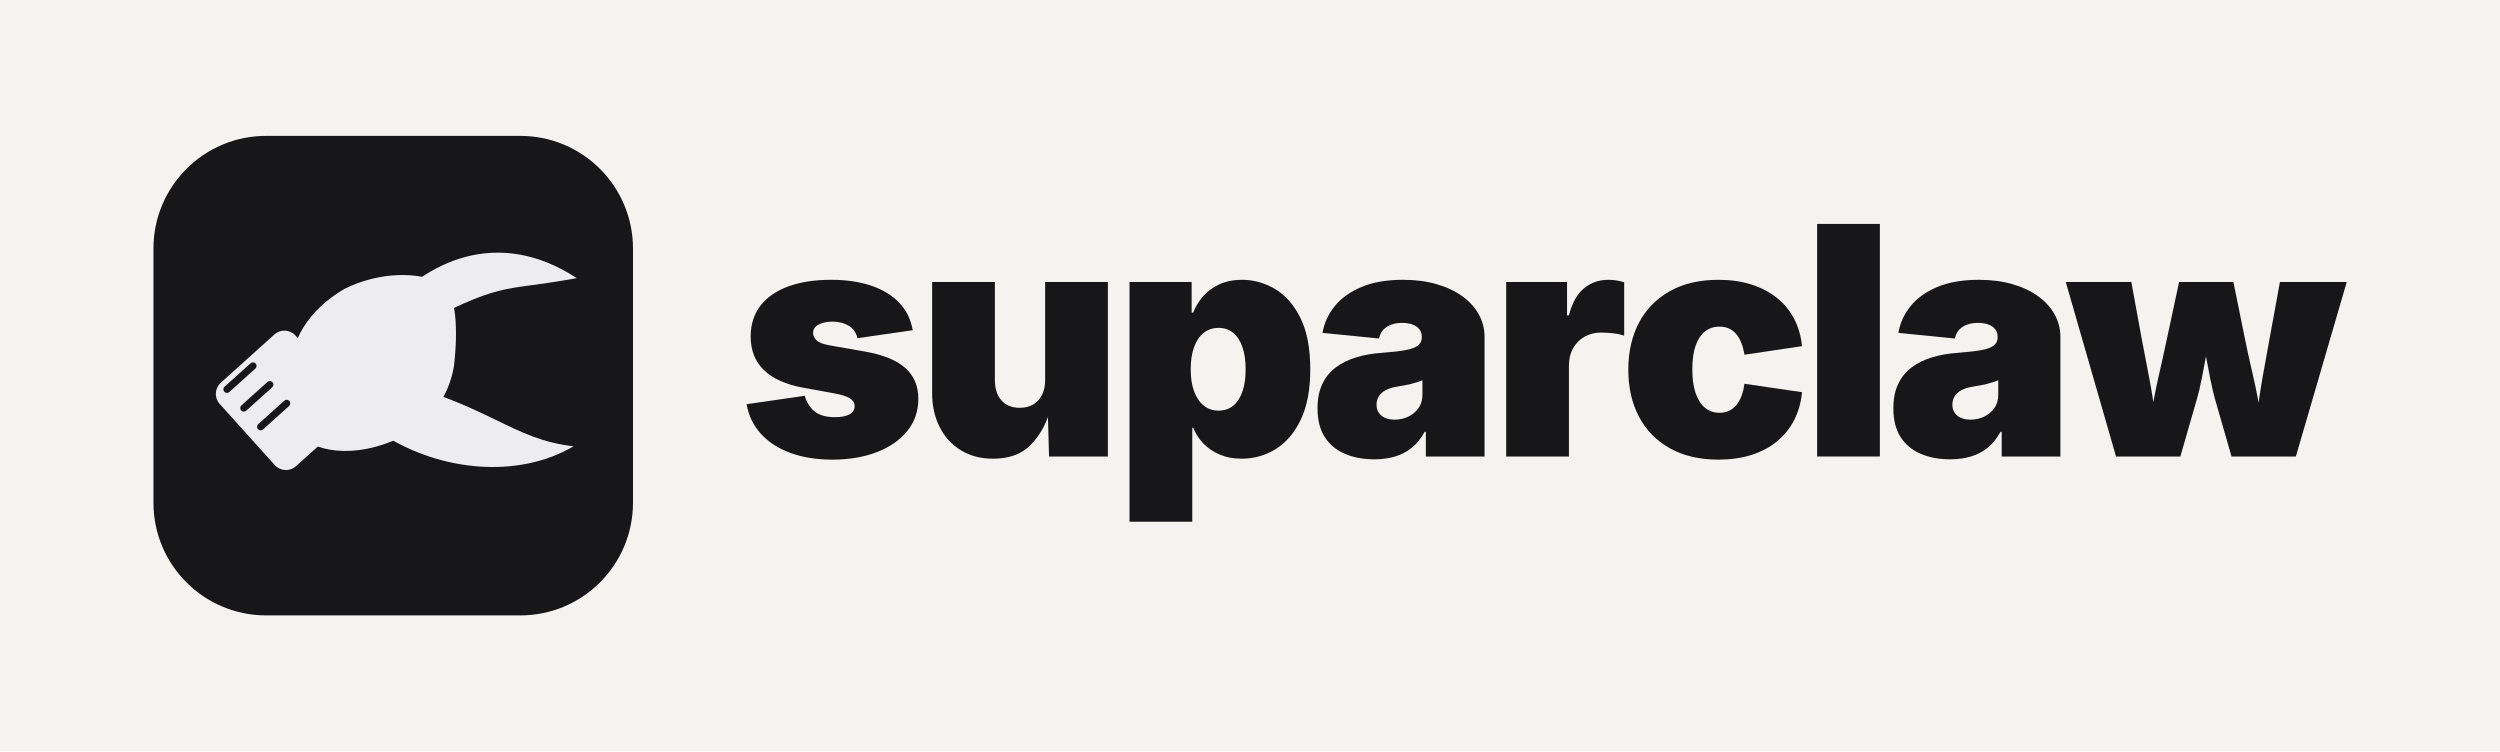
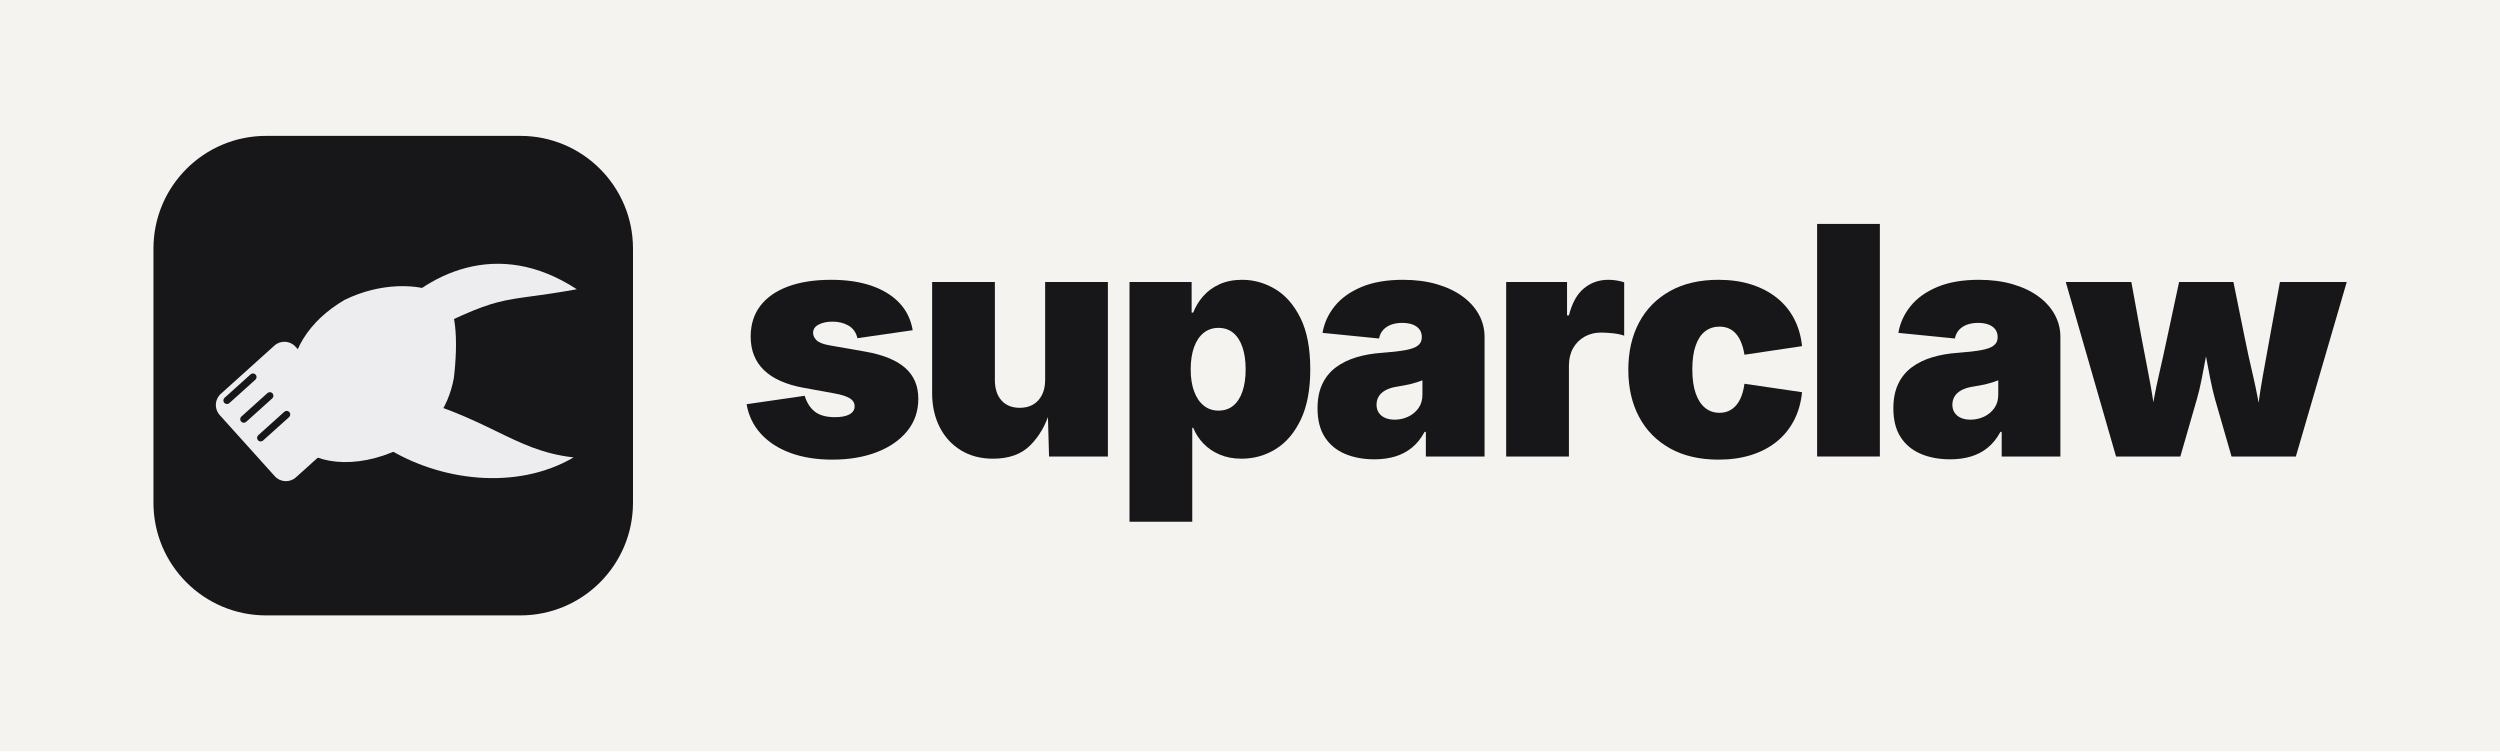
<svg xmlns="http://www.w3.org/2000/svg" width="1564" height="470" viewBox="0 0 1564 470" role="img" aria-label="SuparClaw">
  <rect width="1564" height="470" fill="#F4F3EF" />
  <g transform="translate(96 85)">
    <rect width="300" height="300" rx="70.5" fill="#17171A" />
    <g transform="translate(19.5 19.5) scale(0.2548828)">
-       <g transform="translate(539.03 528.87) scale(0.83531)">
+       <g transform="translate(539.03 556.16) scale(0.83531)">
        <g transform="rotate(-8 -80 0)">
          <g transform="rotate(-34 -330 40)">
            <rect x="-486" y="-160" width="300" height="330" rx="44" fill="#EDEDF0" />
            <g fill="#17171A">
              <rect x="-452" y="-144" width="124" height="21" rx="10.5" />
              <rect x="-452" y="-70" width="124" height="21" rx="10.5" />
              <rect x="-452" y="4" width="124" height="21" rx="10.5" />
            </g>
          </g>
          <path d="M -330 -46 C -322 -156 -248 -240 -136 -286 C -26 -322 86 -306 150 -262 C 188 -228 178 -120 150 -14 C 120 76 60 130 -8 160 C -150 216 -284 186 -330 118 Z" fill="#EDEDF0" />
          <path d="M 544 -222 C 334 -406 110 -330 -30 -206 L -8 -169 L 14 -132 C 344 -248 298 -212 544 -222 Z" fill="#EDEDF0" />
          <path d="M 466 266 C 288 220 240 112 -42 0 L -59 80 L -76 160 C 66 280 286 340 466 266 Z" fill="#EDEDF0" />
        </g>
      </g>
    </g>
  </g>
  <g transform="translate(462 285.59) scale(0.09765625 -0.09765625)" fill="#17171A">
    <path transform="translate(0 0)" d="M601 -20Q449 -20 332.5 23.0Q216 66 143.5 145.5Q71 225 52 335L424 389Q444 323 489.0 287.5Q534 252 619 252Q678 252 711.0 270.0Q744 288 744 322Q744 354 713.0 373.0Q682 392 616 404L418 440Q248 471 163.0 553.5Q78 636 78 768Q78 885 140.5 966.0Q203 1047 318.5 1089.5Q434 1132 594 1132Q742 1132 853.0 1093.5Q964 1055 1031.5 983.0Q1099 911 1116 809L762 758Q749 813 705.0 838.5Q661 864 602 864Q550 864 514.0 845.5Q478 827 478 792Q478 767 499.5 745.0Q521 723 584 712L812 672Q983 642 1067.5 568.0Q1152 494 1152 370Q1152 250 1080.5 162.5Q1009 75 885.0 27.5Q761 -20 601 -20Z" />
    <path transform="translate(1138.464 0)" d="M492 -14Q374 -14 286.0 40.0Q198 94 150.0 189.0Q102 284 102 406V1118H504V490Q504 407 546.0 359.5Q588 312 664 312Q714 312 750.0 333.5Q786 355 806.0 395.0Q826 435 826 490V1118H1228V0H851L843 286H855Q817 159 731.5 72.5Q646 -14 492 -14Z" />
    <path transform="translate(2402.928 0)" d="M102 -418V1118H500V922H510Q532 979 574.0 1027.0Q616 1075 678.5 1103.5Q741 1132 824 1132Q935 1132 1034.5 1073.0Q1134 1014 1197.0 887.5Q1260 761 1260 558Q1260 365 1200.0 238.0Q1140 111 1040.0 48.5Q940 -14 820 -14Q742 -14 680.5 12.0Q619 38 576.0 82.5Q533 127 510 184H504V-418ZM672 294Q728 294 766.5 325.5Q805 357 825.5 416.5Q846 476 846 558Q846 641 825.5 700.5Q805 760 766.5 792.0Q728 824 672 824Q617 824 577.0 792.0Q537 760 515.5 700.5Q494 641 494 558Q494 477 515.5 418.0Q537 359 577.0 326.5Q617 294 672 294Z" />
    <path transform="translate(3659.392 0)" d="M414 -18Q307 -18 224.5 17.5Q142 53 96.0 125.0Q50 197 50 308Q50 400 81.0 465.0Q112 530 168.0 571.5Q224 613 298.5 635.5Q373 658 460 664Q554 671 610.5 681.0Q667 691 692.5 710.5Q718 730 718 762V766Q718 795 702.5 815.0Q687 835 659.0 845.5Q631 856 592 856Q554 856 523.0 845.0Q492 834 471.5 812.0Q451 790 444 756L82 792Q98 886 160.0 963.0Q222 1040 331.5 1086.0Q441 1132 598 1132Q717 1132 813.5 1104.0Q910 1076 978.5 1026.0Q1047 976 1083.5 909.5Q1120 843 1120 766V0H744V158H736Q702 95 654.5 56.5Q607 18 547.0 0.0Q487 -18 414 -18ZM544 236Q590 236 630.5 255.0Q671 274 696.5 309.5Q722 345 722 396V488Q706 482 688.0 476.0Q670 470 649.5 465.0Q629 460 607.5 456.0Q586 452 562 448Q515 441 485.5 424.5Q456 408 442.0 384.5Q428 361 428 332Q428 301 443.0 279.5Q458 258 484.0 247.0Q510 236 544 236Z" />
    <path transform="translate(4815.856 0)" d="M102 0V1118H492V904H504Q534 1023 600.5 1077.5Q667 1132 756 1132Q782 1132 808.0 1128.0Q834 1124 858 1116V774Q828 785 784.5 789.5Q741 794 710 794Q651 794 604.0 767.5Q557 741 530.5 693.5Q504 646 504 582V0Z" />
    <path transform="translate(5638.32 0)" d="M640 -20Q458 -20 328.5 52.5Q199 125 130.5 254.5Q62 384 62 556Q62 728 130.5 857.5Q199 987 328.5 1059.5Q458 1132 640 1132Q756 1132 850.0 1102.0Q944 1072 1013.5 1016.5Q1083 961 1124.0 882.5Q1165 804 1175 707L806 652Q799 696 785.5 729.5Q772 763 752.0 786.0Q732 809 705.5 820.5Q679 832 646 832Q593 832 554.0 802.0Q515 772 493.5 711.0Q472 650 472 558Q472 467 493.5 405.0Q515 343 554.0 311.5Q593 280 646 280Q679 280 705.5 292.0Q732 304 752.5 327.5Q773 351 786.5 386.0Q800 421 806 466L1175 412Q1165 312 1124.0 232.5Q1083 153 1014.0 96.5Q945 40 850.5 10.0Q756 -20 640 -20Z" />
    <path transform="translate(6807.784 0)" d="M504 1490V0H102V1490Z" />
    <path transform="translate(7348.248 0)" d="M414 -18Q307 -18 224.5 17.5Q142 53 96.0 125.0Q50 197 50 308Q50 400 81.0 465.0Q112 530 168.0 571.5Q224 613 298.5 635.5Q373 658 460 664Q554 671 610.5 681.0Q667 691 692.5 710.5Q718 730 718 762V766Q718 795 702.5 815.0Q687 835 659.0 845.5Q631 856 592 856Q554 856 523.0 845.0Q492 834 471.5 812.0Q451 790 444 756L82 792Q98 886 160.0 963.0Q222 1040 331.5 1086.0Q441 1132 598 1132Q717 1132 813.5 1104.0Q910 1076 978.5 1026.0Q1047 976 1083.5 909.5Q1120 843 1120 766V0H744V158H736Q702 95 654.5 56.5Q607 18 547.0 0.0Q487 -18 414 -18ZM544 236Q590 236 630.5 255.0Q671 274 696.5 309.5Q722 345 722 396V488Q706 482 688.0 476.0Q670 470 649.5 465.0Q629 460 607.5 456.0Q586 452 562 448Q515 441 485.5 424.5Q456 408 442.0 384.5Q428 361 428 332Q428 301 443.0 279.5Q458 258 484.0 247.0Q510 236 544 236Z" />
    <path transform="translate(8504.712 0)" d="M320 0 -2 1118H418L482 768Q504 648 530.5 514.0Q557 380 576 224H539Q562 380 593.0 514.5Q624 649 649 768L724 1118H1072L1143 768Q1167 648 1198.5 514.0Q1230 380 1253 224H1218Q1236 380 1260.0 514.0Q1284 648 1306 768L1370 1118H1798L1472 0H1060L954 368Q939 421 923.5 498.5Q908 576 893.5 655.5Q879 735 864 792H928Q914 735 899.0 655.5Q884 576 869.0 498.5Q854 421 838 368L732 0Z" />
  </g>
</svg>
